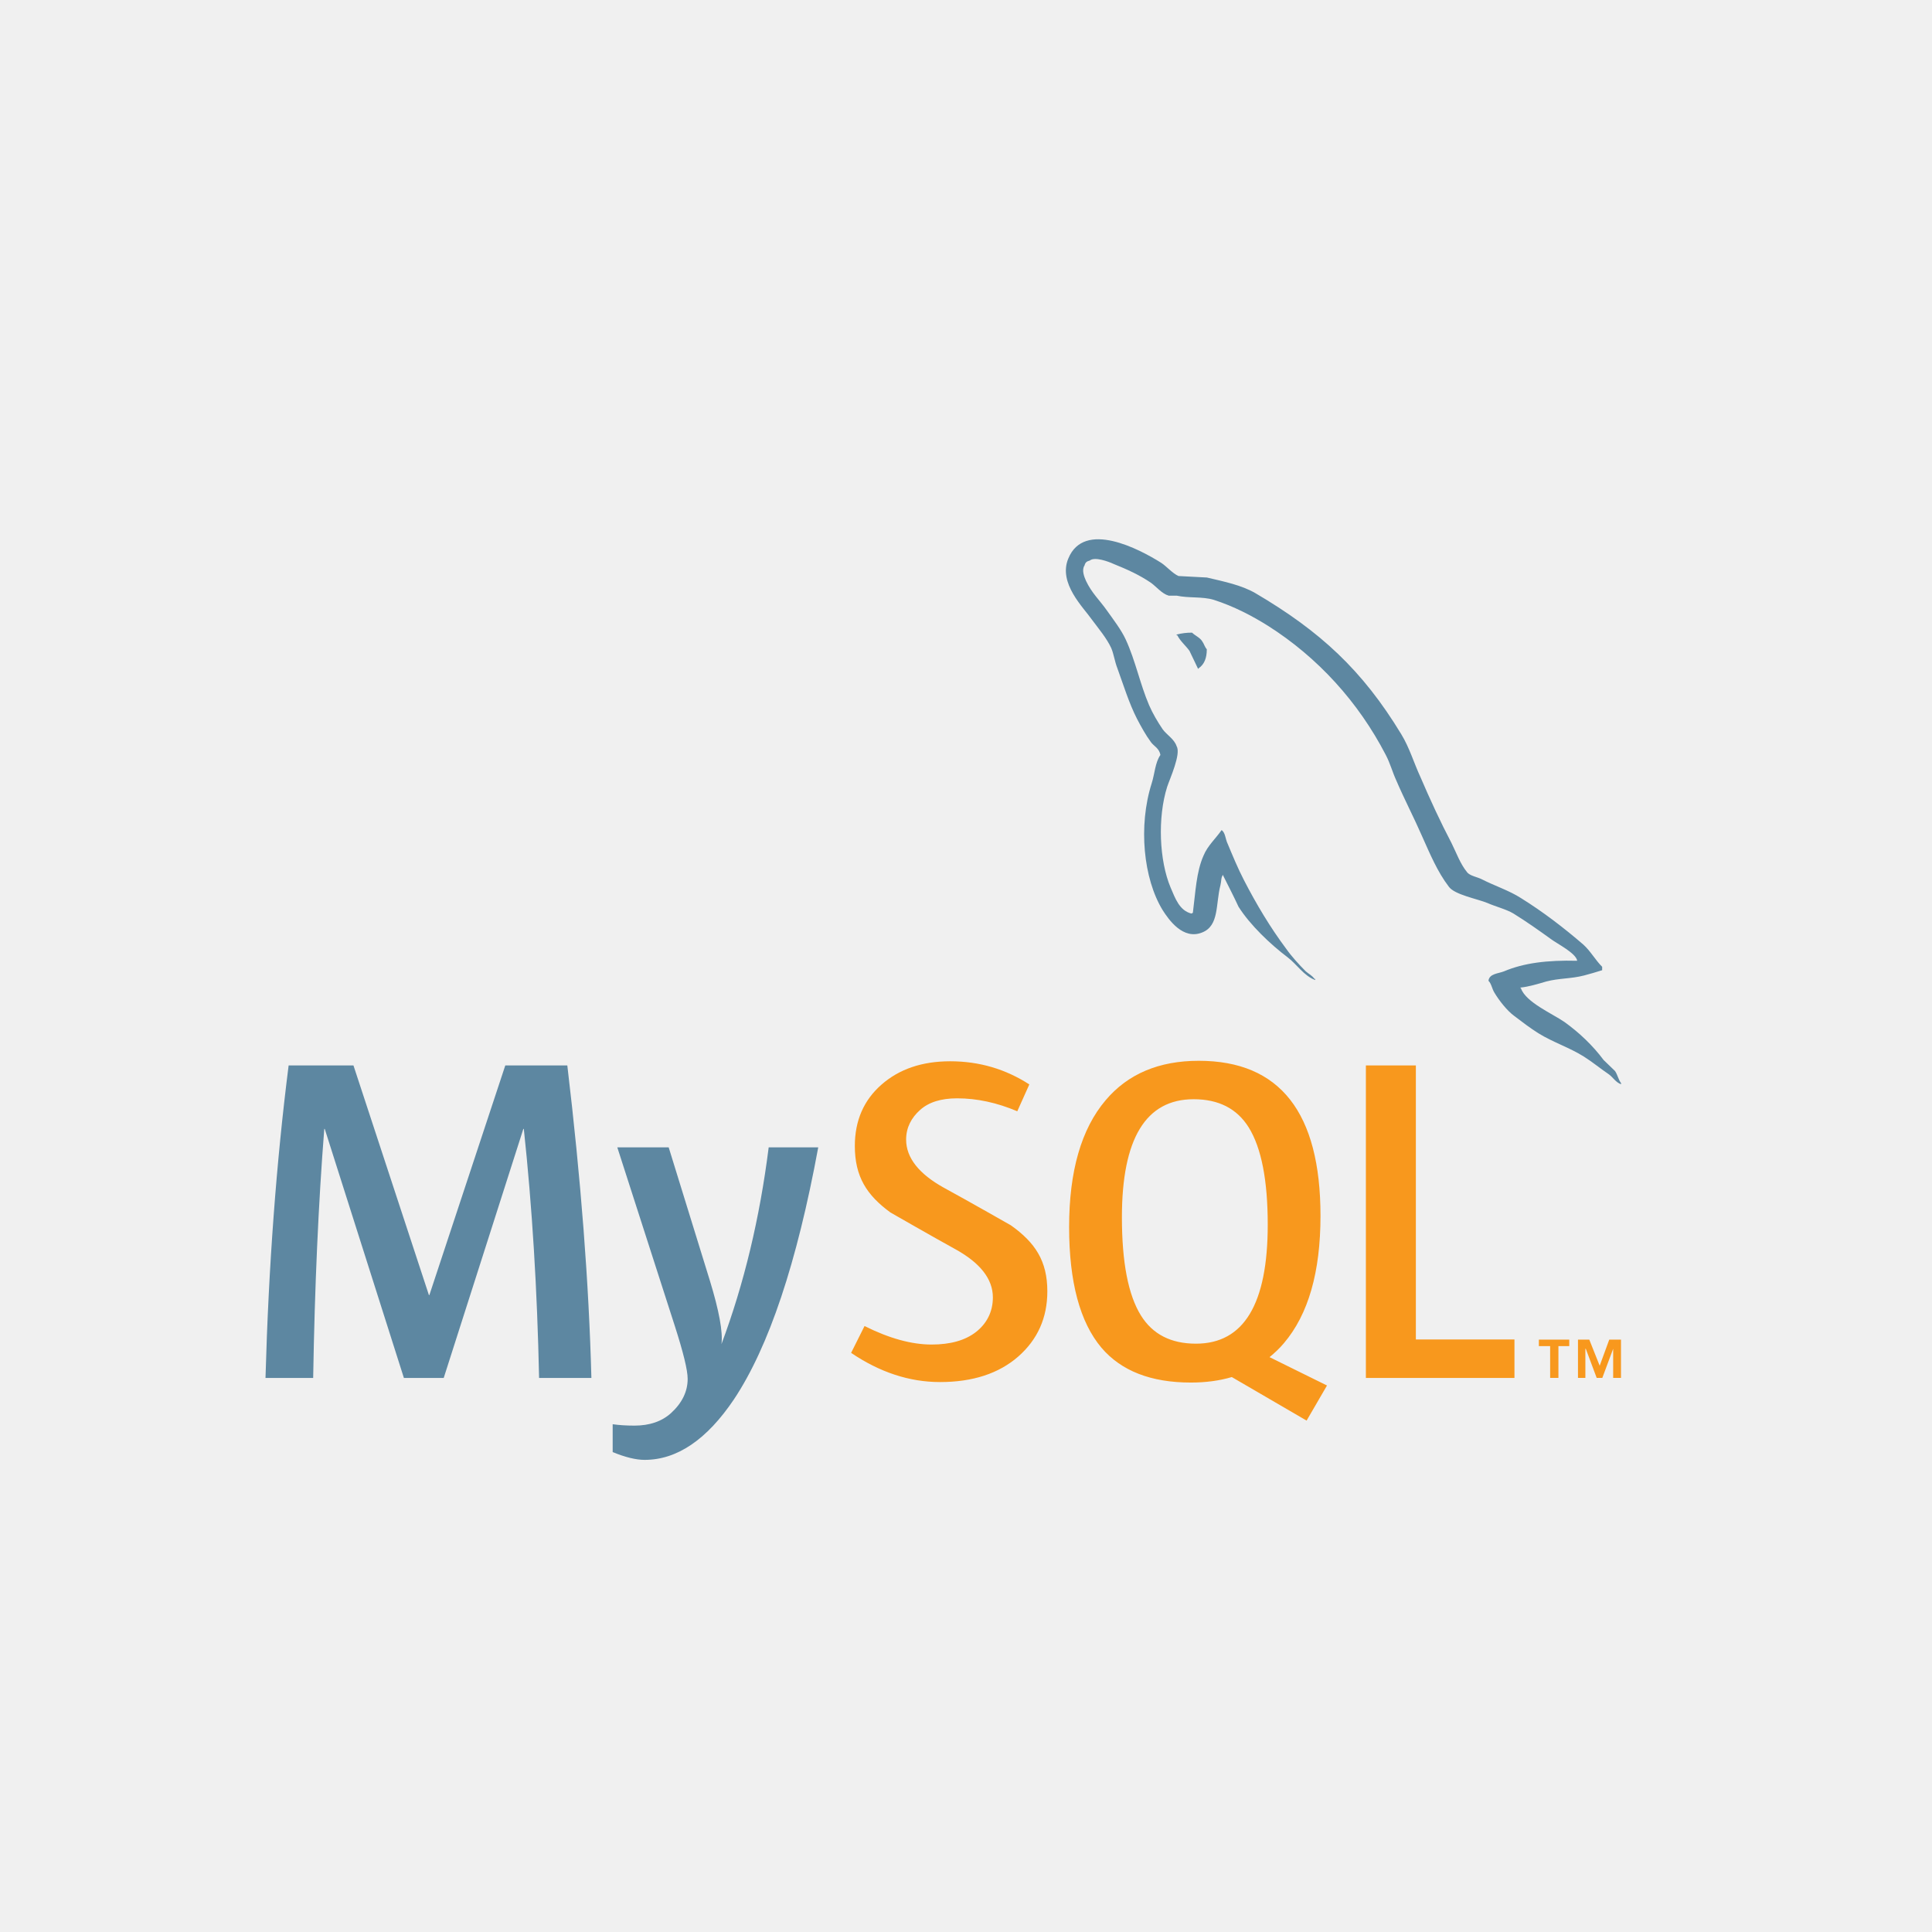
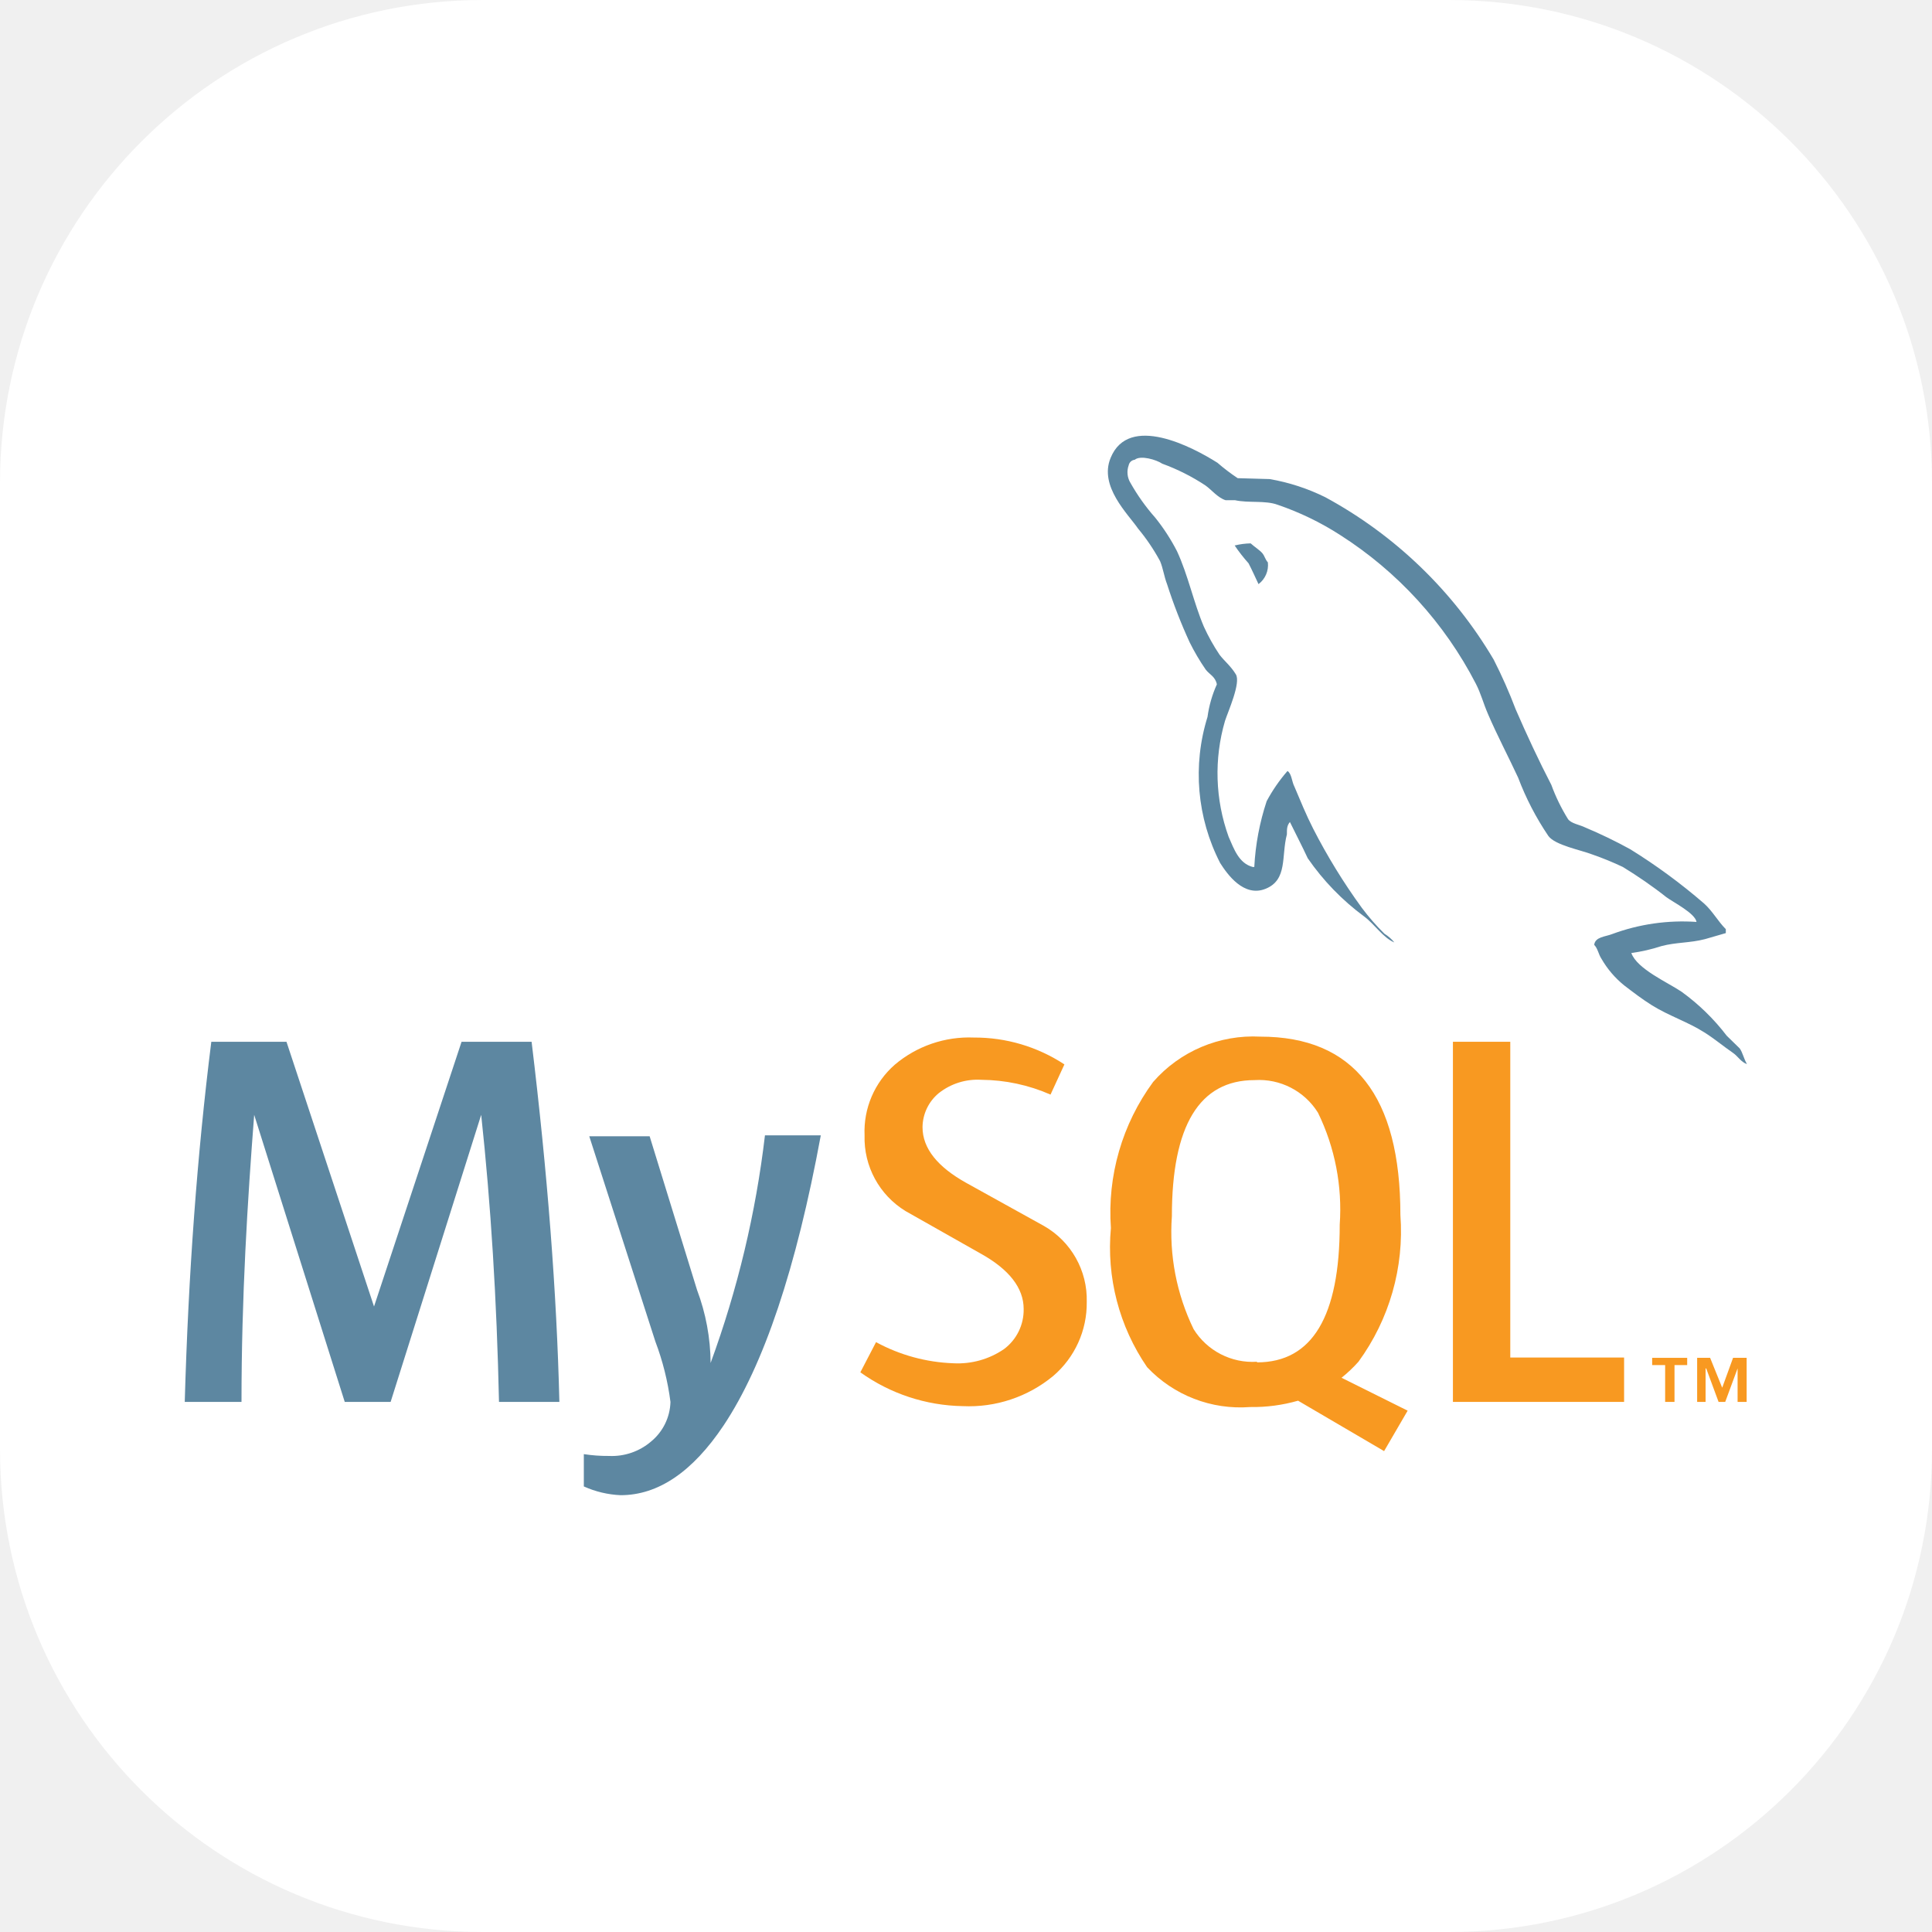
- <svg xmlns="http://www.w3.org/2000/svg" width="800px" height="800px" viewBox="-18.458 -22.75 191.151 191.151">
-   <path d="M-18.458 6.58h191.151v132.49H-18.458V6.58z" fill="none" />
-   <path d="M40.054 113.583h-5.175c-.183-8.735-.687-16.947-1.511-24.642h-.046l-7.879 24.642h-3.94l-7.832-24.642h-.045c-.581 7.388-.947 15.602-1.099 24.642H7.81c.304-10.993 1.068-21.299 2.289-30.919h6.414l7.465 22.719h.046l7.511-22.719h6.137c1.344 11.268 2.138 21.575 2.382 30.919M62.497 90.771c-2.107 11.434-4.887 19.742-8.337 24.928-2.688 3.992-5.633 5.99-8.84 5.99-.855 0-1.91-.258-3.16-.77v-2.757c.611.088 1.328.138 2.152.138 1.498 0 2.702-.412 3.62-1.238 1.098-1.006 1.647-2.137 1.647-3.388 0-.858-.428-2.612-1.282-5.268L42.618 90.77h5.084l4.076 13.19c.916 2.995 1.298 5.086 1.145 6.277 2.229-5.953 3.786-12.444 4.673-19.468h4.901v.002z" fill="#5d87a1" />
-   <path d="M131.382 113.583h-14.7V82.664h4.945v27.113h9.755v3.806zM112.834 114.33l-5.684-2.805c.504-.414.986-.862 1.42-1.381 2.416-2.838 3.621-7.035 3.621-12.594 0-10.229-4.014-15.346-12.045-15.346-3.938 0-7.01 1.298-9.207 3.895-2.414 2.84-3.619 7.022-3.619 12.551 0 5.435 1.068 9.422 3.205 11.951 1.955 2.291 4.902 3.438 8.843 3.438 1.47 0 2.819-.18 4.048-.543l7.4 4.308 2.018-3.474zm-18.413-6.934c-1.252-2.014-1.878-5.248-1.878-9.707 0-7.785 2.365-11.682 7.1-11.682 2.475 0 4.289.932 5.449 2.792 1.25 2.017 1.879 5.222 1.879 9.619 0 7.849-2.367 11.774-7.099 11.774-2.476.001-4.29-.928-5.451-2.796M85.165 105.013c0 2.622-.962 4.773-2.884 6.458-1.924 1.678-4.504 2.519-7.737 2.519-3.024 0-5.956-.966-8.794-2.888l1.329-2.655c2.442 1.223 4.653 1.831 6.638 1.831 1.863 0 3.319-.413 4.375-1.232 1.055-.822 1.684-1.975 1.684-3.433 0-1.837-1.281-3.407-3.631-4.722-2.167-1.19-6.501-3.678-6.501-3.678-2.349-1.712-3.525-3.55-3.525-6.578 0-2.506.877-4.529 2.632-6.068 1.757-1.545 4.024-2.315 6.803-2.315 2.87 0 5.479.769 7.829 2.291l-1.192 2.656c-2.01-.854-3.994-1.281-5.951-1.281-1.585 0-2.809.381-3.66 1.146-.858.762-1.387 1.737-1.387 2.933 0 1.828 1.308 3.418 3.722 4.759 2.196 1.192 6.638 3.723 6.638 3.723 2.409 1.709 3.612 3.53 3.612 6.534" fill="#f8981d" />
-   <path d="M137.59 72.308c-2.99-.076-5.305.225-7.248 1.047-.561.224-1.453.224-1.531.933.303.3.338.784.601 1.198.448.747 1.229 1.752 1.942 2.276.783.6 1.569 1.194 2.393 1.717 1.453.899 3.1 1.422 4.516 2.318.825.521 1.645 1.195 2.471 1.756.406.299.666.784 1.193.971v-.114c-.264-.336-.339-.822-.598-1.196l-1.122-1.082c-1.084-1.456-2.431-2.727-3.884-3.771-1.196-.824-3.812-1.944-4.297-3.322l-.076-.076c.822-.077 1.797-.375 2.578-.604 1.271-.335 2.43-.259 3.734-.594.6-.15 1.195-.338 1.797-.523v-.337c-.676-.673-1.158-1.567-1.869-2.203-1.902-1.643-3.998-3.25-6.164-4.595-1.16-.749-2.652-1.231-3.887-1.868-.445-.225-1.195-.336-1.457-.71-.67-.822-1.047-1.904-1.533-2.877-1.08-2.053-2.129-4.331-3.061-6.502-.674-1.456-1.084-2.91-1.906-4.257-3.85-6.35-8.031-10.196-14.457-13.971-1.381-.786-3.024-1.121-4.779-1.533l-2.803-.148c-.598-.262-1.197-.973-1.719-1.309-2.132-1.344-7.621-4.257-9.189-.411-1.01 2.431 1.494 4.821 2.354 6.054.635.856 1.458 1.83 1.902 2.802.263.635.337 1.309.6 1.98.598 1.644 1.157 3.473 1.943 5.007.41.782.857 1.604 1.381 2.312.3.414.822.597.936 1.272-.521.744-.562 1.867-.861 2.801-1.344 4.221-.819 9.45 1.086 12.552.596.934 2.018 2.99 3.92 2.202 1.684-.672 1.311-2.801 1.795-4.668.111-.451.038-.747.262-1.043v.073c.521 1.045 1.047 2.052 1.53 3.1 1.159 1.829 3.177 3.735 4.858 5.002.895.676 1.604 1.832 2.725 2.245V74.1h-.074c-.227-.335-.559-.485-.857-.745-.674-.673-1.42-1.495-1.943-2.241-1.566-2.093-2.952-4.41-4.182-6.801-.602-1.16-1.121-2.428-1.606-3.586-.226-.447-.226-1.121-.601-1.346-.562.821-1.381 1.532-1.791 2.538-.711 1.609-.785 3.588-1.049 5.646l-.147.072c-1.19-.299-1.604-1.53-2.056-2.575-1.119-2.654-1.307-6.914-.336-9.976.26-.783 1.385-3.249.936-3.995-.225-.715-.973-1.122-1.383-1.685-.482-.708-1.01-1.604-1.346-2.39-.896-2.091-1.347-4.408-2.312-6.498-.451-.974-1.234-1.982-1.868-2.879-.712-1.008-1.495-1.718-2.058-2.913-.186-.411-.447-1.083-.148-1.53.073-.3.225-.412.523-.487.484-.409 1.867.111 2.352.336 1.385.56 2.543 1.083 3.699 1.867.523.375 1.084 1.085 1.755 1.272h.786c1.193.26 2.538.072 3.661.41 1.979.636 3.772 1.569 5.38 2.576 4.893 3.103 8.928 7.512 11.652 12.778.447.858.637 1.644 1.045 2.539.787 1.832 1.76 3.7 2.541 5.493.785 1.755 1.533 3.547 2.654 5.005.559.784 2.805 1.195 3.812 1.606.745.335 1.905.633 2.577 1.044 1.271.783 2.537 1.682 3.732 2.543.595.448 2.465 1.382 2.576 2.13M99.484 39.844a5.82 5.82 0 0 0-1.529.188v.075h.072c.301.597.824 1.011 1.197 1.532.301.599.562 1.193.857 1.791l.072-.074c.527-.373.789-.971.789-1.868-.227-.264-.262-.522-.451-.784-.22-.374-.705-.56-1.007-.86" fill="#5d87a1" />
-   <path d="M141.148 113.578h.774v-3.788h-1.161l-.947 2.585-1.029-2.585h-1.118v3.788h.731v-2.882h.041l1.078 2.882h.557l1.074-2.882v2.882zm-6.235 0h.819v-3.146h1.072v-.643h-3.008v.643h1.115l.002 3.146z" fill="#f8981d" />
+ <svg xmlns="http://www.w3.org/2000/svg" viewBox="0 0 64 64">
+   <defs>
+     <style>.cls-1{fill:#fff;}.cls-2{fill:none;}.cls-3{fill:#5d87a1;}.cls-4{fill:#f89921;}</style>
+   </defs>
+   <g id="Layer_2" data-name="Layer 2">
+     <rect class="cls-1" width="64" height="64" rx="16" />
+   </g>
+   <g id="Layer_1" data-name="Layer 1">
+     <path class="cls-2" d="M41.56,35.8c-1.83,0-2.74,1.51-2.74,4.51a7.35,7.35,0,0,0,.72,3.74,2.3,2.3,0,0,0,2.1,1.08q2.74,0,2.74-4.54a7.3,7.3,0,0,0-.72-3.71A2.3,2.3,0,0,0,41.56,35.8Z" transform="translate(0 0)" />
+     <path class="cls-3" d="M23.54,45.15a7,7,0,0,0-.45-2.42l-1.57-5.09h-2l2.19,6.8a8.85,8.85,0,0,1,.5,2,1.76,1.76,0,0,1-.64,1.31,2,2,0,0,1-1.4.48,5.13,5.13,0,0,1-.83-.06v1.07a3.31,3.31,0,0,0,1.22.29c1.24,0,2.38-.77,3.41-2.31q2-3,3.22-9.61H25.34A33.15,33.15,0,0,1,23.54,45.15Z" transform="translate(0 0)" />
+     <path class="cls-3" d="M15.29,34.51l-2.9,8.77h0L9.49,34.51H7q-.7,5.57-.88,11.93H8c0-3.49.2-6.66.42-9.51h0l3,9.51h1.52l3-9.51h0q.48,4.45.59,9.51h2q-.13-5.41-.92-11.93Z" transform="translate(0 0)" />
+     <polygon class="cls-4" points="50.03 34.51 48.13 34.51 48.13 46.44 53.8 46.44 53.8 44.97 50.03 44.97 50.03 34.51" />
+     <path class="cls-4" d="M45,45.11a7.32,7.32,0,0,0,1.39-4.86c0-3.94-1.54-5.91-4.64-5.91a4.4,4.4,0,0,0-3.55,1.5,7.3,7.3,0,0,0-1.4,4.84A7,7,0,0,0,38,45.29a4.24,4.24,0,0,0,3.41,1.32A5.45,5.45,0,0,0,43,46.4l2.85,1.67.78-1.34-2.19-1.09A4.56,4.56,0,0,0,45,45.11Zm-3.36,0a2.3,2.3,0,0,1-2.1-1.08,7.35,7.35,0,0,1-.72-3.74c0-3,.91-4.51,2.74-4.51a2.3,2.3,0,0,1,2.1,1.08,7.3,7.3,0,0,1,.72,3.71Q44.38,45.13,41.64,45.13Z" transform="translate(0 0)" />
+     <path class="cls-4" d="M34.58,40.61,32,39.18c-.93-.52-1.44-1.13-1.44-1.84a1.48,1.48,0,0,1,.54-1.13,2.07,2.07,0,0,1,1.41-.44,5.79,5.79,0,0,1,2.29.49l.46-1a5.4,5.4,0,0,0-3-.89,3.81,3.81,0,0,0-2.62.9,2.94,2.94,0,0,0-1,2.34A2.84,2.84,0,0,0,30,40.12l2.51,1.42c.91.51,1.4,1.12,1.4,1.82a1.62,1.62,0,0,1-.65,1.33,2.71,2.71,0,0,1-1.68.47,5.79,5.79,0,0,1-2.56-.7l-.52,1a6,6,0,0,0,3.39,1.12,4.38,4.38,0,0,0,3-1A3.17,3.17,0,0,0,36,43.13,2.81,2.81,0,0,0,34.58,40.61Z" transform="translate(0 0)" />
+     <path class="cls-3" d="M57.63,34.73l-.43-.42a7.16,7.16,0,0,0-1.5-1.46c-.46-.31-1.47-.75-1.66-1.28l0,0a5.68,5.68,0,0,0,1-.23c.49-.13.94-.1,1.44-.23l.69-.2v-.13c-.26-.26-.44-.6-.72-.85A19.08,19.08,0,0,0,54,28.13a15.73,15.73,0,0,0-1.49-.72c-.18-.09-.47-.13-.57-.28A6.15,6.15,0,0,1,51.39,26c-.41-.79-.82-1.67-1.18-2.5a16.46,16.46,0,0,0-.73-1.65,14.5,14.5,0,0,0-5.58-5.38,6.74,6.74,0,0,0-1.84-.6L41,15.84a6.57,6.57,0,0,1-.67-.51c-.82-.52-2.94-1.64-3.54-.16-.39.94.58,1.86.91,2.34a6.6,6.6,0,0,1,.73,1.08c.1.24.13.5.23.76a17.16,17.16,0,0,0,.75,1.93,7.33,7.33,0,0,0,.53.9c.12.16.32.23.37.49A3.91,3.91,0,0,0,40,23.75a6.41,6.41,0,0,0,.42,4.84c.23.36.78,1.15,1.51.85s.51-1.08.7-1.8c0-.18,0-.29.1-.41v0c.2.41.4.79.59,1.2a8.16,8.16,0,0,0,1.87,1.93c.35.26.62.7,1,.86v0h0a1.32,1.32,0,0,0-.33-.29,7.57,7.57,0,0,1-.75-.86,19.75,19.75,0,0,1-1.61-2.62c-.23-.45-.43-.94-.62-1.39-.09-.17-.09-.43-.23-.52a5.37,5.37,0,0,0-.69,1,8.28,8.28,0,0,0-.41,2.18l-.05,0c-.46-.12-.62-.59-.8-1a6.19,6.19,0,0,1-.12-3.84c.1-.31.53-1.26.36-1.54s-.38-.44-.54-.65a6.5,6.5,0,0,1-.52-.93c-.34-.8-.52-1.7-.89-2.5a6.58,6.58,0,0,0-.72-1.11A6.69,6.69,0,0,1,37.45,16a.68.68,0,0,1-.06-.59.23.23,0,0,1,.2-.18c.19-.16.72,0,.91.13a6.84,6.84,0,0,1,1.43.72c.2.14.41.41.67.49h.31c.46.1,1,0,1.41.15a9.45,9.45,0,0,1,2.07,1,12.81,12.81,0,0,1,4.5,4.93c.17.33.24.63.4,1,.3.7.68,1.42,1,2.11a9.32,9.32,0,0,0,1,1.93c.22.31,1.09.47,1.47.62a10,10,0,0,1,1,.41c.49.3,1,.65,1.44,1,.23.17.95.53,1,.82h0a6.72,6.72,0,0,0-2.79.4c-.22.09-.57.09-.6.36.12.12.14.31.24.46a3.16,3.16,0,0,0,.75.88c.3.23.6.46.92.66.56.35,1.19.55,1.74.9.32.2.63.46.95.68.16.11.26.3.46.37v0C57.76,35.06,57.73,34.87,57.63,34.73Z" transform="translate(0 0)" />
+     <path class="cls-3" d="M40.9,18.07v0h0a5.46,5.46,0,0,0,.46.59c.12.23.22.46.33.69l0,0a.79.79,0,0,0,.31-.72c-.09-.1-.1-.2-.18-.3s-.27-.22-.39-.33A2.38,2.38,0,0,0,40.9,18.07Z" transform="translate(0 0)" />
+     <polygon class="cls-4" points="57.05 45.97 56.65 44.98 56.22 44.98 56.22 46.44 56.5 46.44 56.5 45.33 56.52 45.33 56.93 46.44 57.15 46.44 57.56 45.33 57.56 46.44 57.86 46.44 57.86 44.98 57.41 44.98 57.05 45.97" />
+     <polygon class="cls-4" points="54.73 45.22 55.16 45.22 55.16 46.44 55.47 46.44 55.47 45.22 55.89 45.22 55.89 44.98 54.73 44.98 54.73 45.22" />
+   </g>
</svg>
